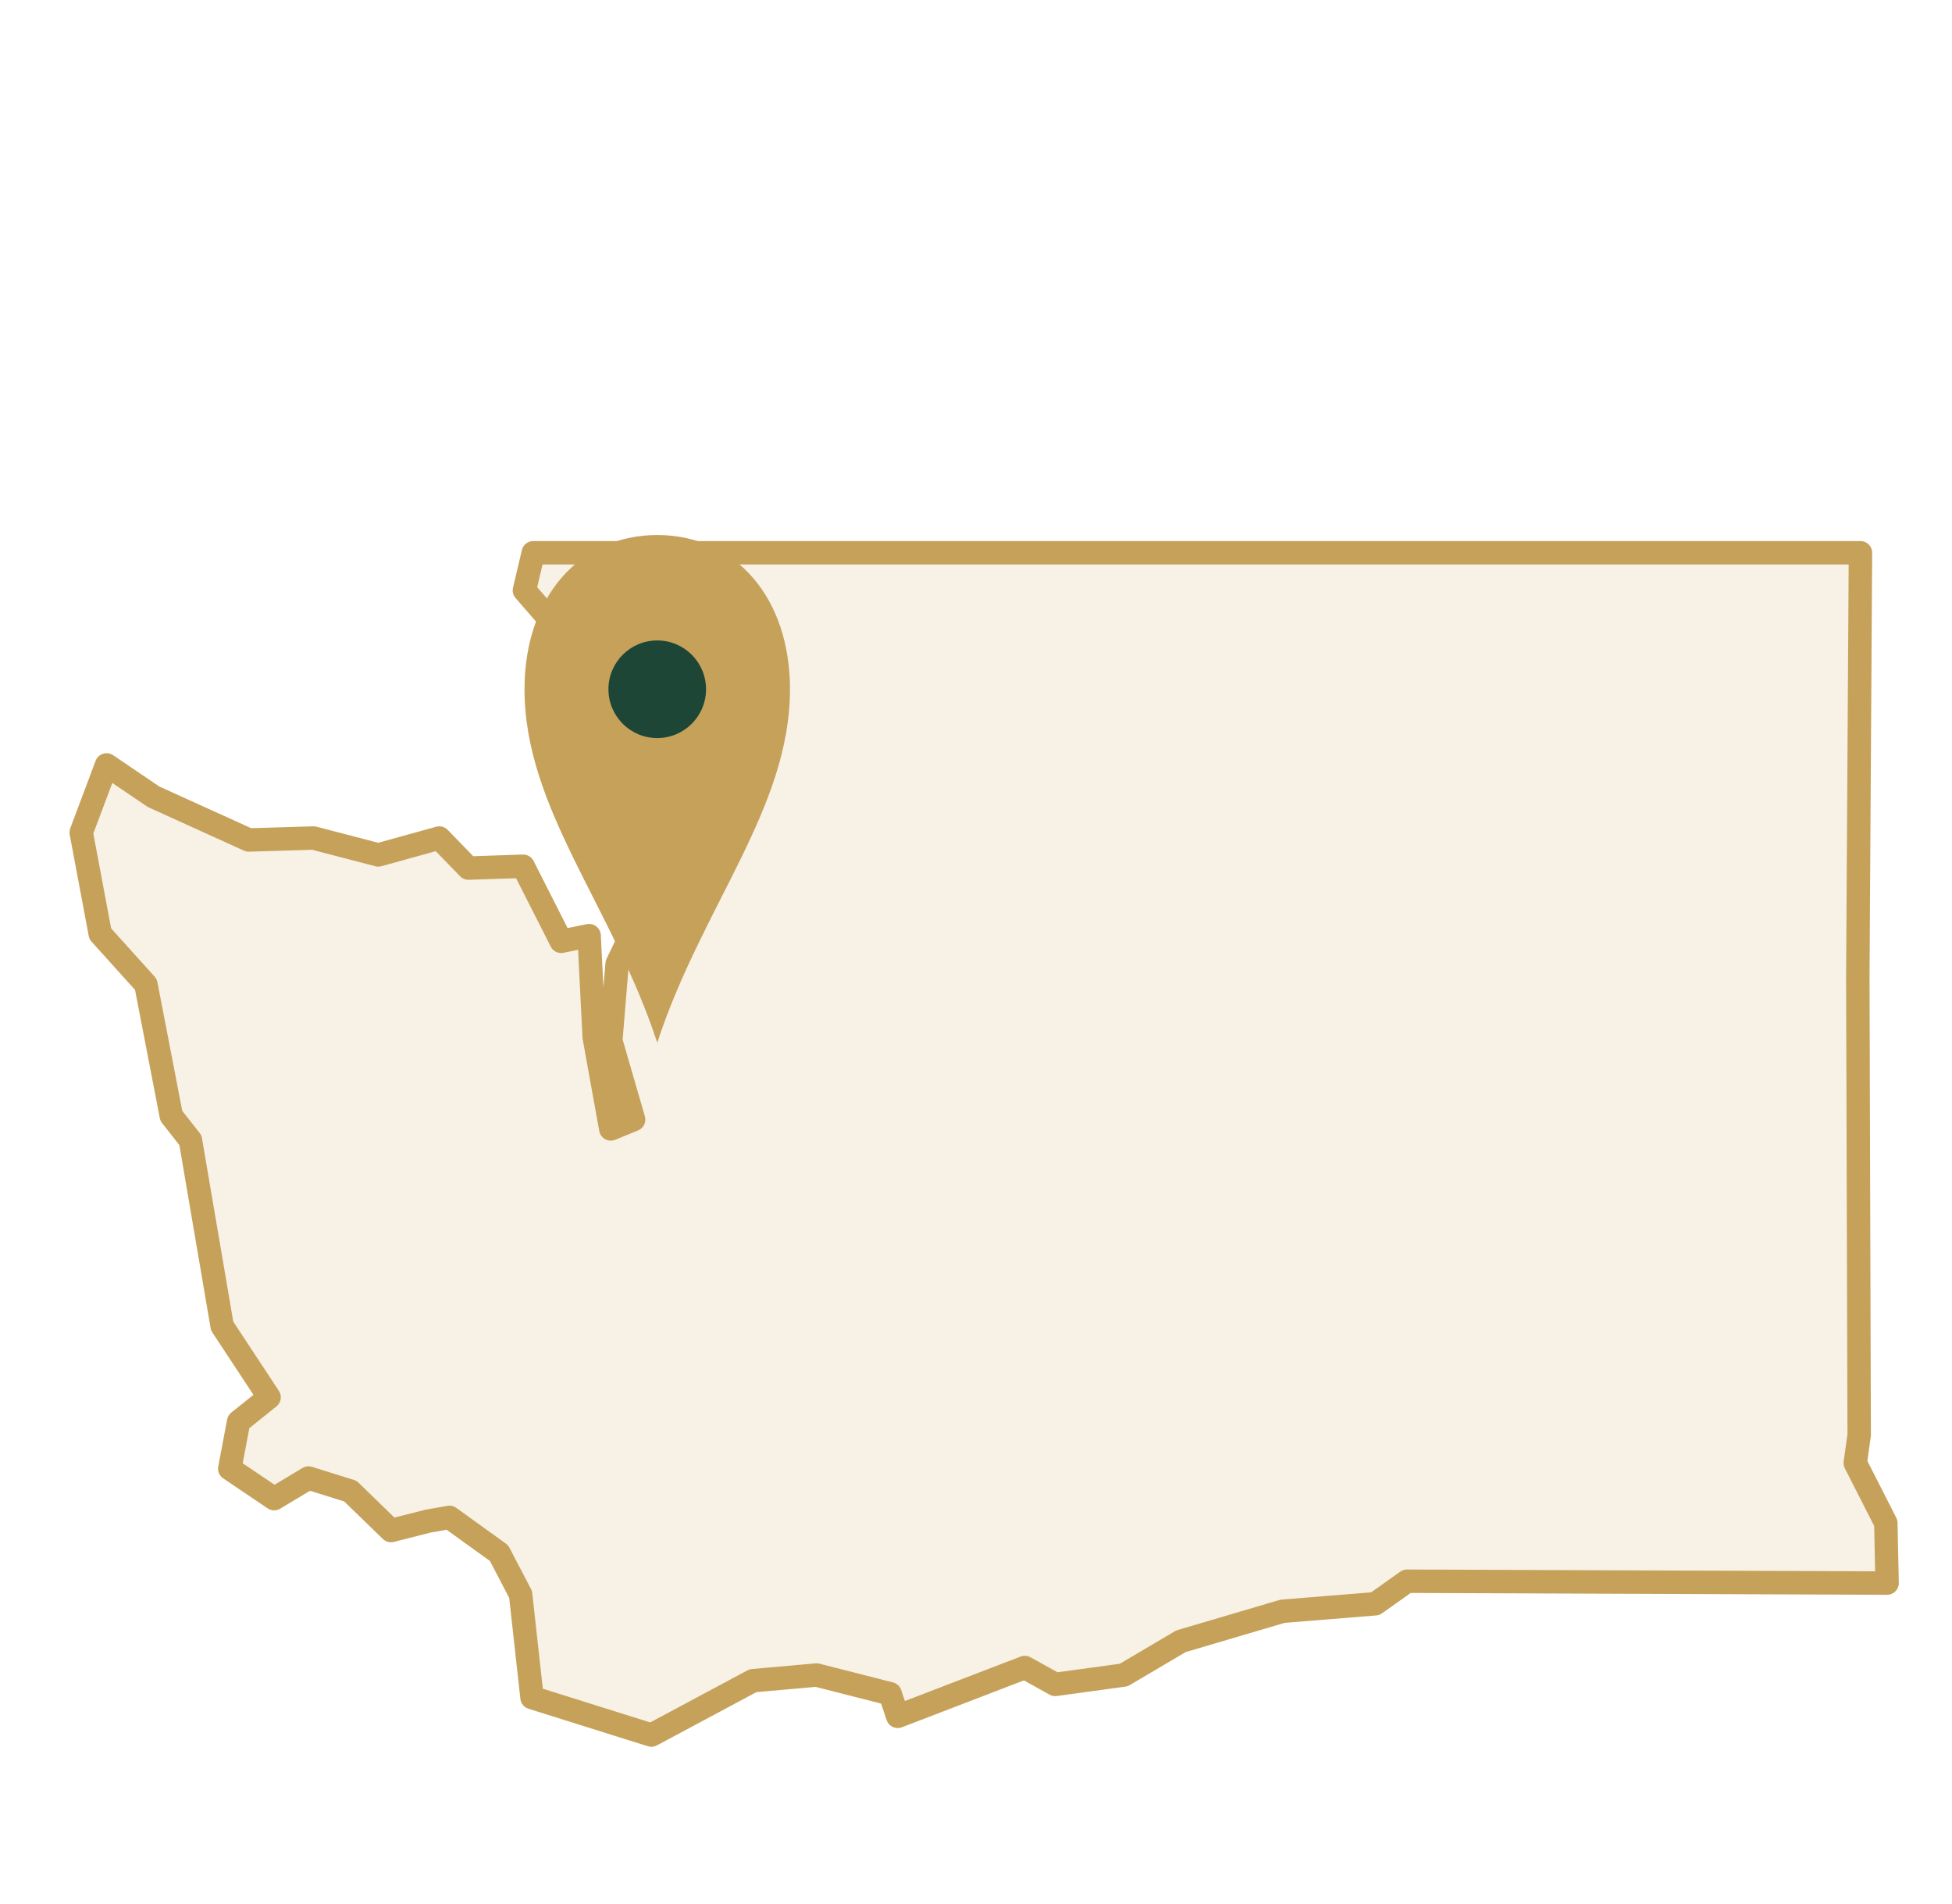
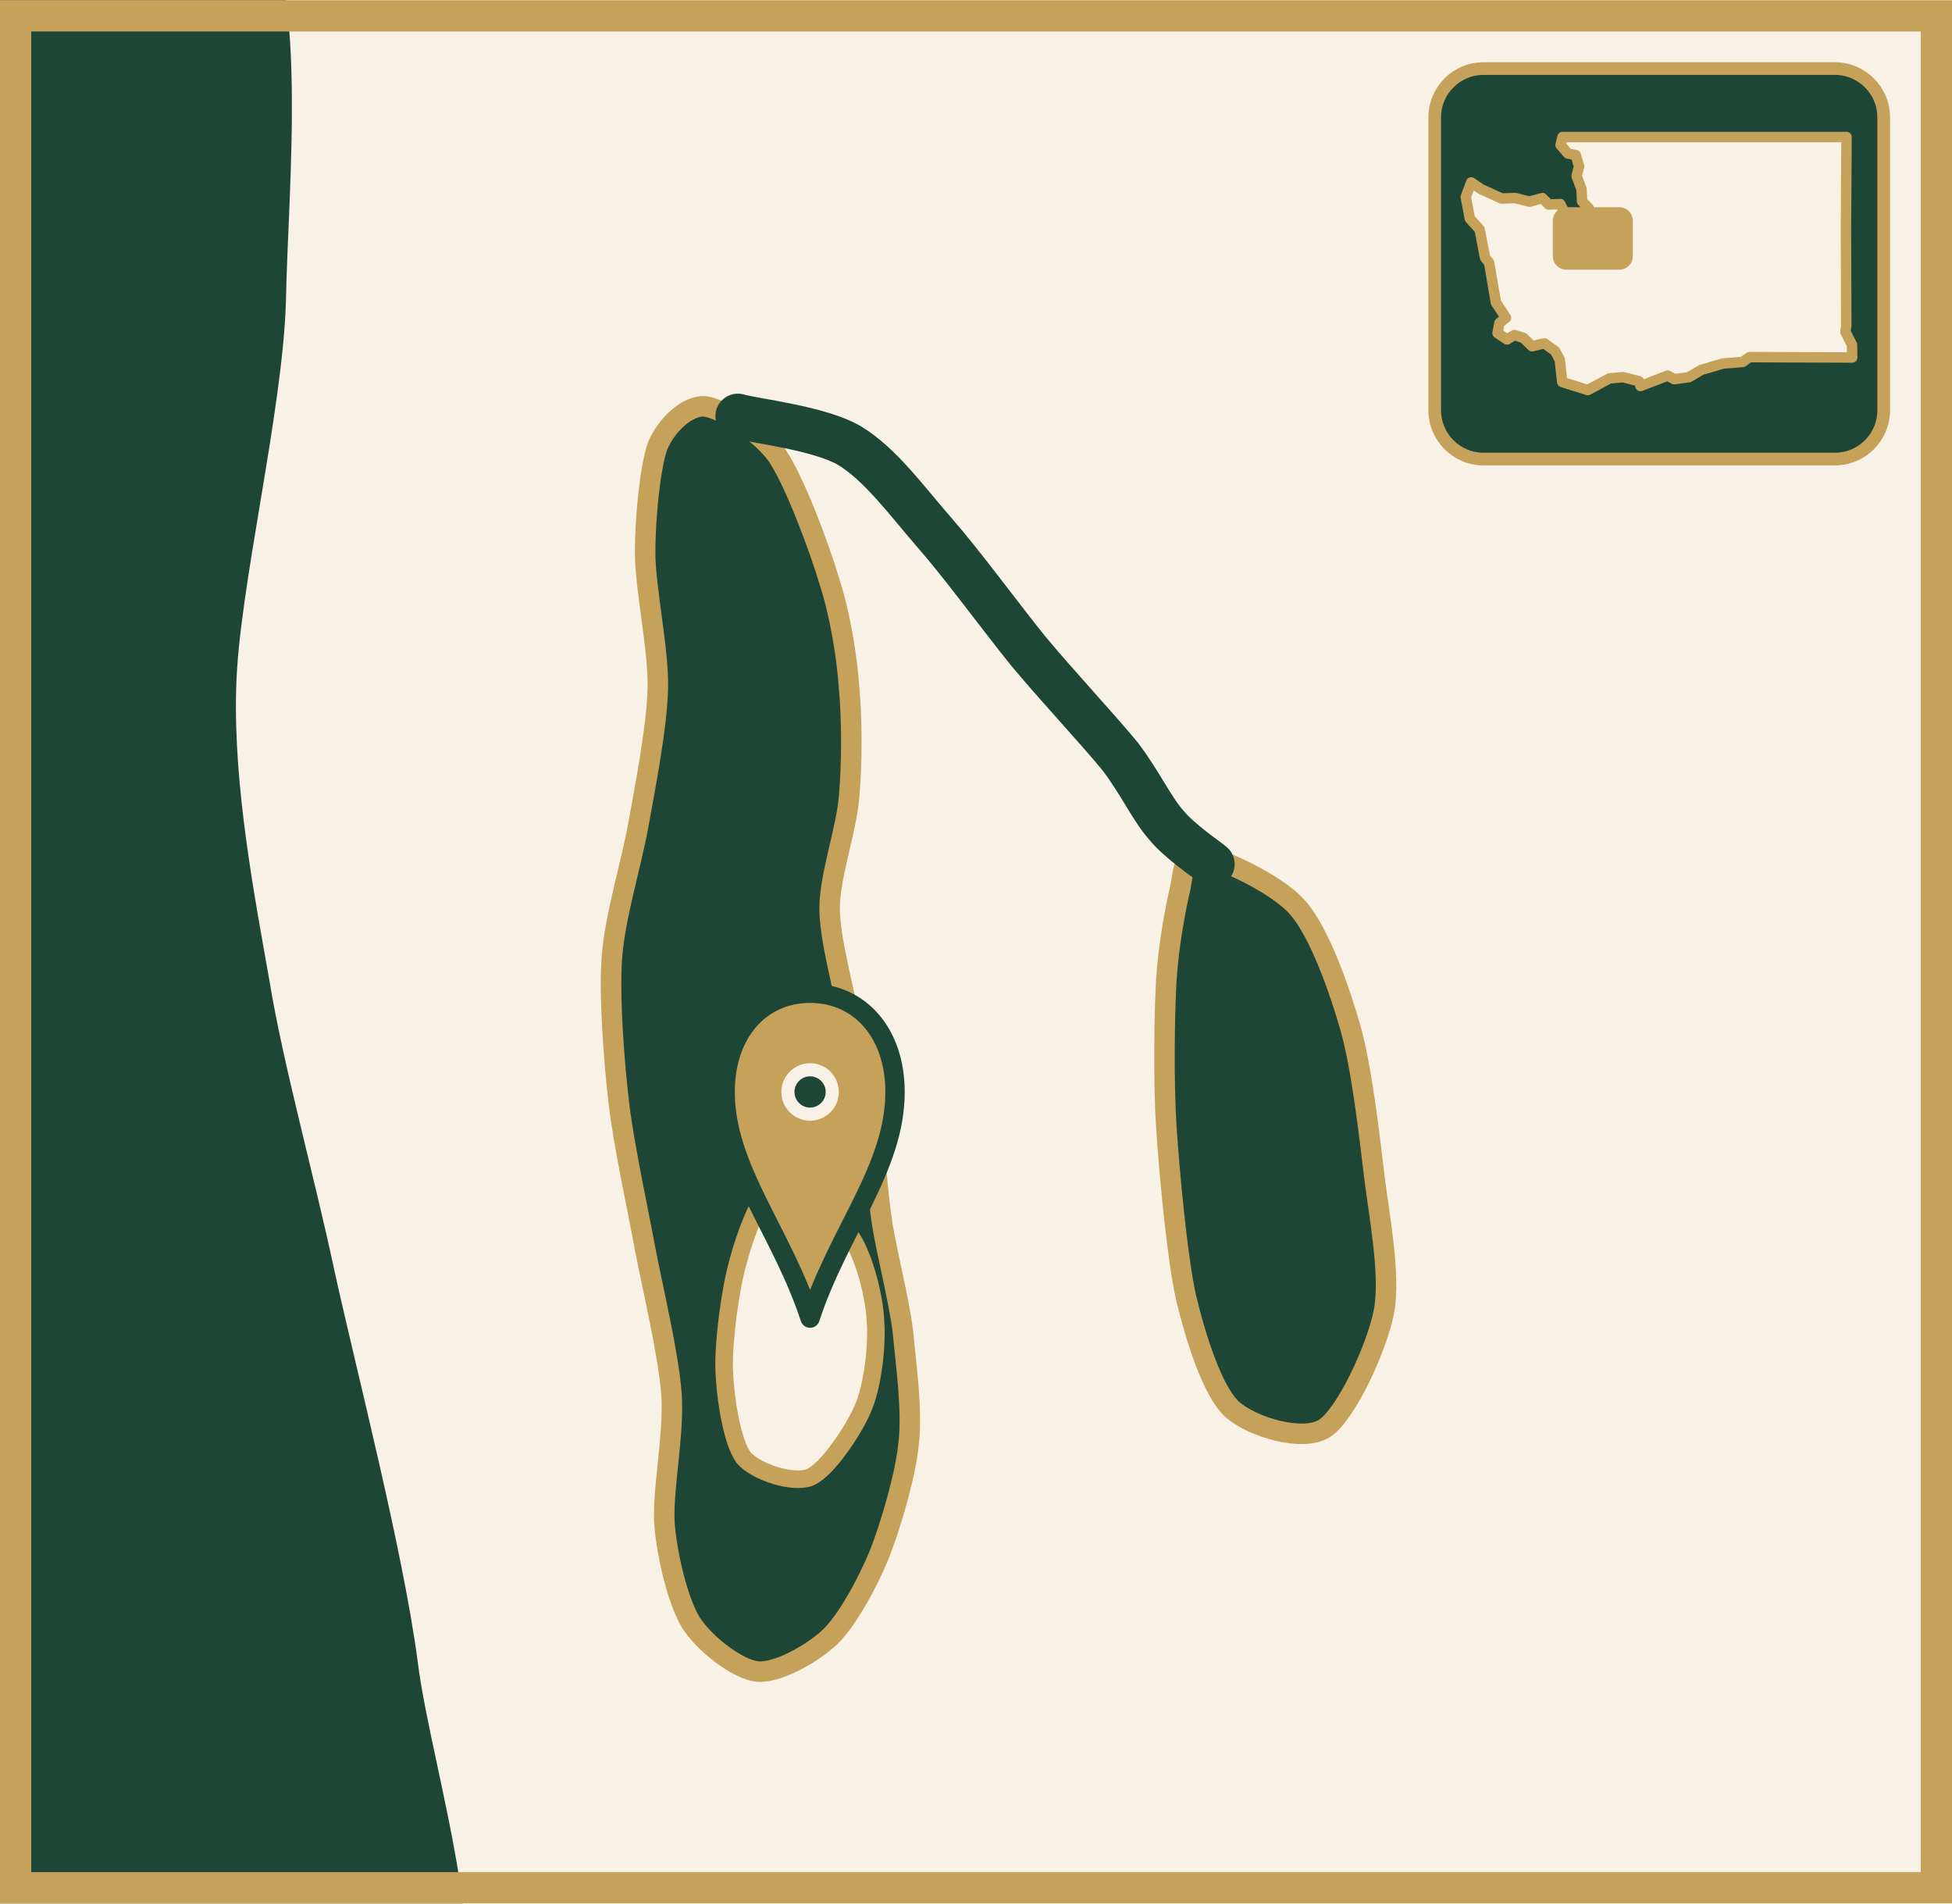
<svg xmlns="http://www.w3.org/2000/svg" viewBox="0 0 200 194.95" width="1200" height="1170">
-   <path fill="#f7f1e6" stroke="#c6a15a" stroke-width="2.4" stroke-linejoin="round" d="M190.62,56.60 190.35,100.05 190.49,146.96 190.09,149.84 193.22,155.99 193.35,162.14 144.16,161.95 140.91,164.26 131.41,165.03 121.00,168.10 115.14,171.56 108.12,172.52 105.00,170.79 91.98,175.79 91.20,173.48 83.66,171.56 77.15,172.14 66.74,177.71 54.51,173.87 53.34,163.30 51.13,159.07 46.05,155.41 43.84,155.80 40.06,156.76 35.90,152.72 31.61,151.38 28.09,153.49 23.54,150.42 24.45,145.61 27.57,143.11 22.76,135.81 19.51,116.77 17.55,114.28 14.95,100.82 10.27,95.63 8.32,85.25 10.92,78.33 15.73,81.59 25.49,86.02 32.13,85.82 38.76,87.55 45.01,85.82 48.00,88.90 53.60,88.71 57.50,96.40 60.36,95.82 60.88,106.20 62.58,115.62 64.92,114.66 62.58,106.59 63.23,98.70 67.13,90.63 64.01,87.36 63.75,81.59 61.40,75.25 62.58,70.64 61.01,65.25 57.24,64.49 53.73,60.45 54.64,56.60Z" />
-   <g transform="translate(67.34 106.78)">
-     <path fill="#c6a15a" d="M0,0 C-4.6,-14 -13.6,-24 -13.6,-36.2 C-13.6,-45.6 -8,-52 0,-52 C8,-52 13.6,-45.6 13.6,-36.2 C13.6,-24 4.6,-14 0,0 Z" />
-     <circle cx="0" cy="-36.2" r="5" fill="#1e4636" />
+   <defs>
+     <clipPath id="card">
+       <rect width="200" height="194.95" />
+     </clipPath>
+   </defs>
+   <g clip-path="url(#card)">
+     <rect width="200" height="194.95" fill="#f7f1e6" />
+     <path fill="#1e4636" d="M25.9,-9.2 C31.8,-3.6 29.5,19.3 29.3,30.7 C29.0,42.1 24.4,60.6 24.2,70.5 C23.9,80.5 26.1,91.9 27.6,100.4 C29.0,109.0 32.2,120.4 34.3,130.3 C36.5,140.3 41.3,158.8 42.8,170.2 C44.2,181.6 52.3,205.4 44.5,210.1 C36.6,214.7 -3.9,234.1 -12.0,202.9 C-20.1,171.8 -17.4,22.3 -12.0,-8.0 C-6.6,-38.3 20.0,-14.7 25.9,-9.2 Z" />
+     <path fill="#1e4636" stroke="#c6a15a" stroke-width="2.1" stroke-linejoin="round" d="M72.2,41.6 C73.9,41.8 77.8,44.1 79.6,46.6 C81.4,49.2 84.0,56.2 85.0,59.6 C86.1,63.0 86.8,67.4 87.0,70.5 C87.3,73.7 87.3,78.3 87.0,81.5 C86.8,84.7 85.0,89.7 85.0,93.0 C85.0,96.2 86.5,101.4 87.0,104.4 C87.6,107.5 88.6,111.4 89.1,114.4 C89.6,117.4 89.9,122.2 90.4,125.4 C90.9,128.5 92.1,133.1 92.5,136.3 C92.8,139.5 93.5,144.5 93.1,147.8 C92.8,151.1 91.2,156.4 90.1,159.2 C88.9,162.1 86.8,166.0 85.0,167.7 C83.2,169.4 79.6,171.4 77.6,171.2 C75.6,171.0 72.2,168.4 70.8,166.2 C69.5,164.1 68.4,159.6 68.1,156.3 C67.8,152.9 69.1,146.9 68.8,142.8 C68.5,138.7 66.9,132.1 66.1,127.9 C65.3,123.6 63.9,117.2 63.4,112.9 C62.9,108.6 62.4,102.0 62.7,98.0 C63.0,93.9 64.7,88.4 65.4,84.5 C66.1,80.6 67.3,74.5 67.4,70.5 C67.5,66.6 66.1,60.2 66.1,56.6 C66.1,53.0 66.6,47.8 67.4,45.6 C68.3,43.5 70.4,41.5 72.2,41.6 Z" />
+     <path fill="#f7f1e6" stroke="#c6a15a" stroke-width="1.8" stroke-linejoin="round" d="M79.6,121.4 C81.3,120.9 85.6,124.4 87.0,126.4 C88.5,128.4 89.6,132.8 89.7,135.3 C89.9,137.9 89.4,142.0 88.4,144.3 C87.4,146.6 84.7,150.6 83.0,151.3 C81.3,152.0 77.5,150.8 76.2,149.3 C75.0,147.7 74.3,143.2 74.2,140.3 C74.1,137.5 74.8,132.1 75.6,129.3 C76.3,126.6 78.0,121.8 79.6,121.4 Z" />
+     <path fill="#1e4636" stroke="#c6a15a" stroke-width="2.1" stroke-linejoin="round" d="M122.9,87.5 C124.6,87.7 130.8,90.4 133.0,93.0 C135.2,95.5 137.3,101.5 138.4,105.4 C139.5,109.3 140.3,116.2 140.8,120.4 C141.3,124.5 142.5,130.6 141.8,134.3 C141.1,138.0 137.9,144.9 135.7,146.3 C133.5,147.7 128.3,146.2 126.2,144.3 C124.2,142.4 122.5,137.0 121.5,132.8 C120.6,128.7 119.8,120.0 119.5,115.4 C119.2,110.8 119.3,103.9 119.5,100.4 C119.7,97.0 120.4,93.3 120.8,91.5 C121.3,89.6 121.1,87.3 122.9,87.5 Z" />
+     <path fill="none" stroke="#1e4636" stroke-width="4.6" stroke-linecap="round" stroke-linejoin="round" d="M124.2,88.5 C123.5,87.9 120.9,86.2 119.5,84.5 C118.0,82.8 116.9,80.3 114.8,77.5 C112.6,74.8 108.2,70.1 105.3,66.6 C102.4,63.0 98.6,57.8 95.8,54.6 C93.0,51.4 90.2,47.5 87.0,45.6 C83.9,43.8 77.3,43.1 75.6,42.6" />
+     <g transform="translate(147.0 7.0)">
+       <rect width="46.0" height="40.0" rx="5" fill="#1e4636" stroke="#c6a15a" stroke-width="1.3" />
+       <path fill="#f7f1e6" stroke="#c6a15a" stroke-width="5" stroke-linejoin="round" transform="translate(1.4 -5.1) scale(0.214)" d="M190.62,56.60 190.35,100.05 190.49,146.96 190.09,149.84 193.22,155.99 193.35,162.14 144.16,161.95 140.91,164.26 131.41,165.03 121.00,168.10 115.14,171.56 108.12,172.52 105.00,170.79 91.98,175.79 91.20,173.48 83.66,171.56 77.15,172.14 66.74,177.71 54.51,173.87 53.34,163.30 51.13,159.07 46.05,155.41 43.84,155.80 40.06,156.76 35.90,152.72 31.61,151.38 28.09,153.49 23.54,150.42 24.45,145.61 27.57,143.11 22.76,135.81 19.51,116.77 17.55,114.28 14.95,100.82 10.27,95.63 8.32,85.25 10.92,78.33 15.73,81.59 25.49,86.02 32.13,85.82 38.76,87.55 45.01,85.82 48.00,88.90 53.60,88.71 57.50,96.40 60.36,95.82 60.88,106.20 62.58,115.62 64.92,114.66 62.58,106.59 63.23,98.70 67.13,90.63 64.01,87.36 63.75,81.59 61.40,75.25 62.58,70.64 61.01,65.25 57.24,64.49 53.73,60.45 54.64,56.60Z" />
+       <rect x="12.1" y="14.2" width="8.2" height="6.4" rx="1.4" fill="#c6a15a" />
+     </g>
+     <g transform="translate(83.0 135.0) scale(0.64)">
+       <path fill="#c6a15a" stroke="#1e4636" stroke-width="3.1" stroke-linejoin="round" d="M0,0 C-4.6,-14 -13.6,-24 -13.6,-36.2 C-13.6,-45.6 -8,-52 0,-52 C8,-52 13.6,-45.6 13.6,-36.2 C13.6,-24 4.6,-14 0,0 Z" />
+       <circle cx="0" cy="-36.2" r="4.6" fill="#f7f1e6" />
+       <circle cx="0" cy="-36.2" r="2.5" fill="#1e4636" />
+     </g>
  </g>
+   <rect x="1.6" y="1.6" width="196.8" height="191.75" fill="none" stroke="#c6a15a" stroke-width="3.2" />
</svg>
